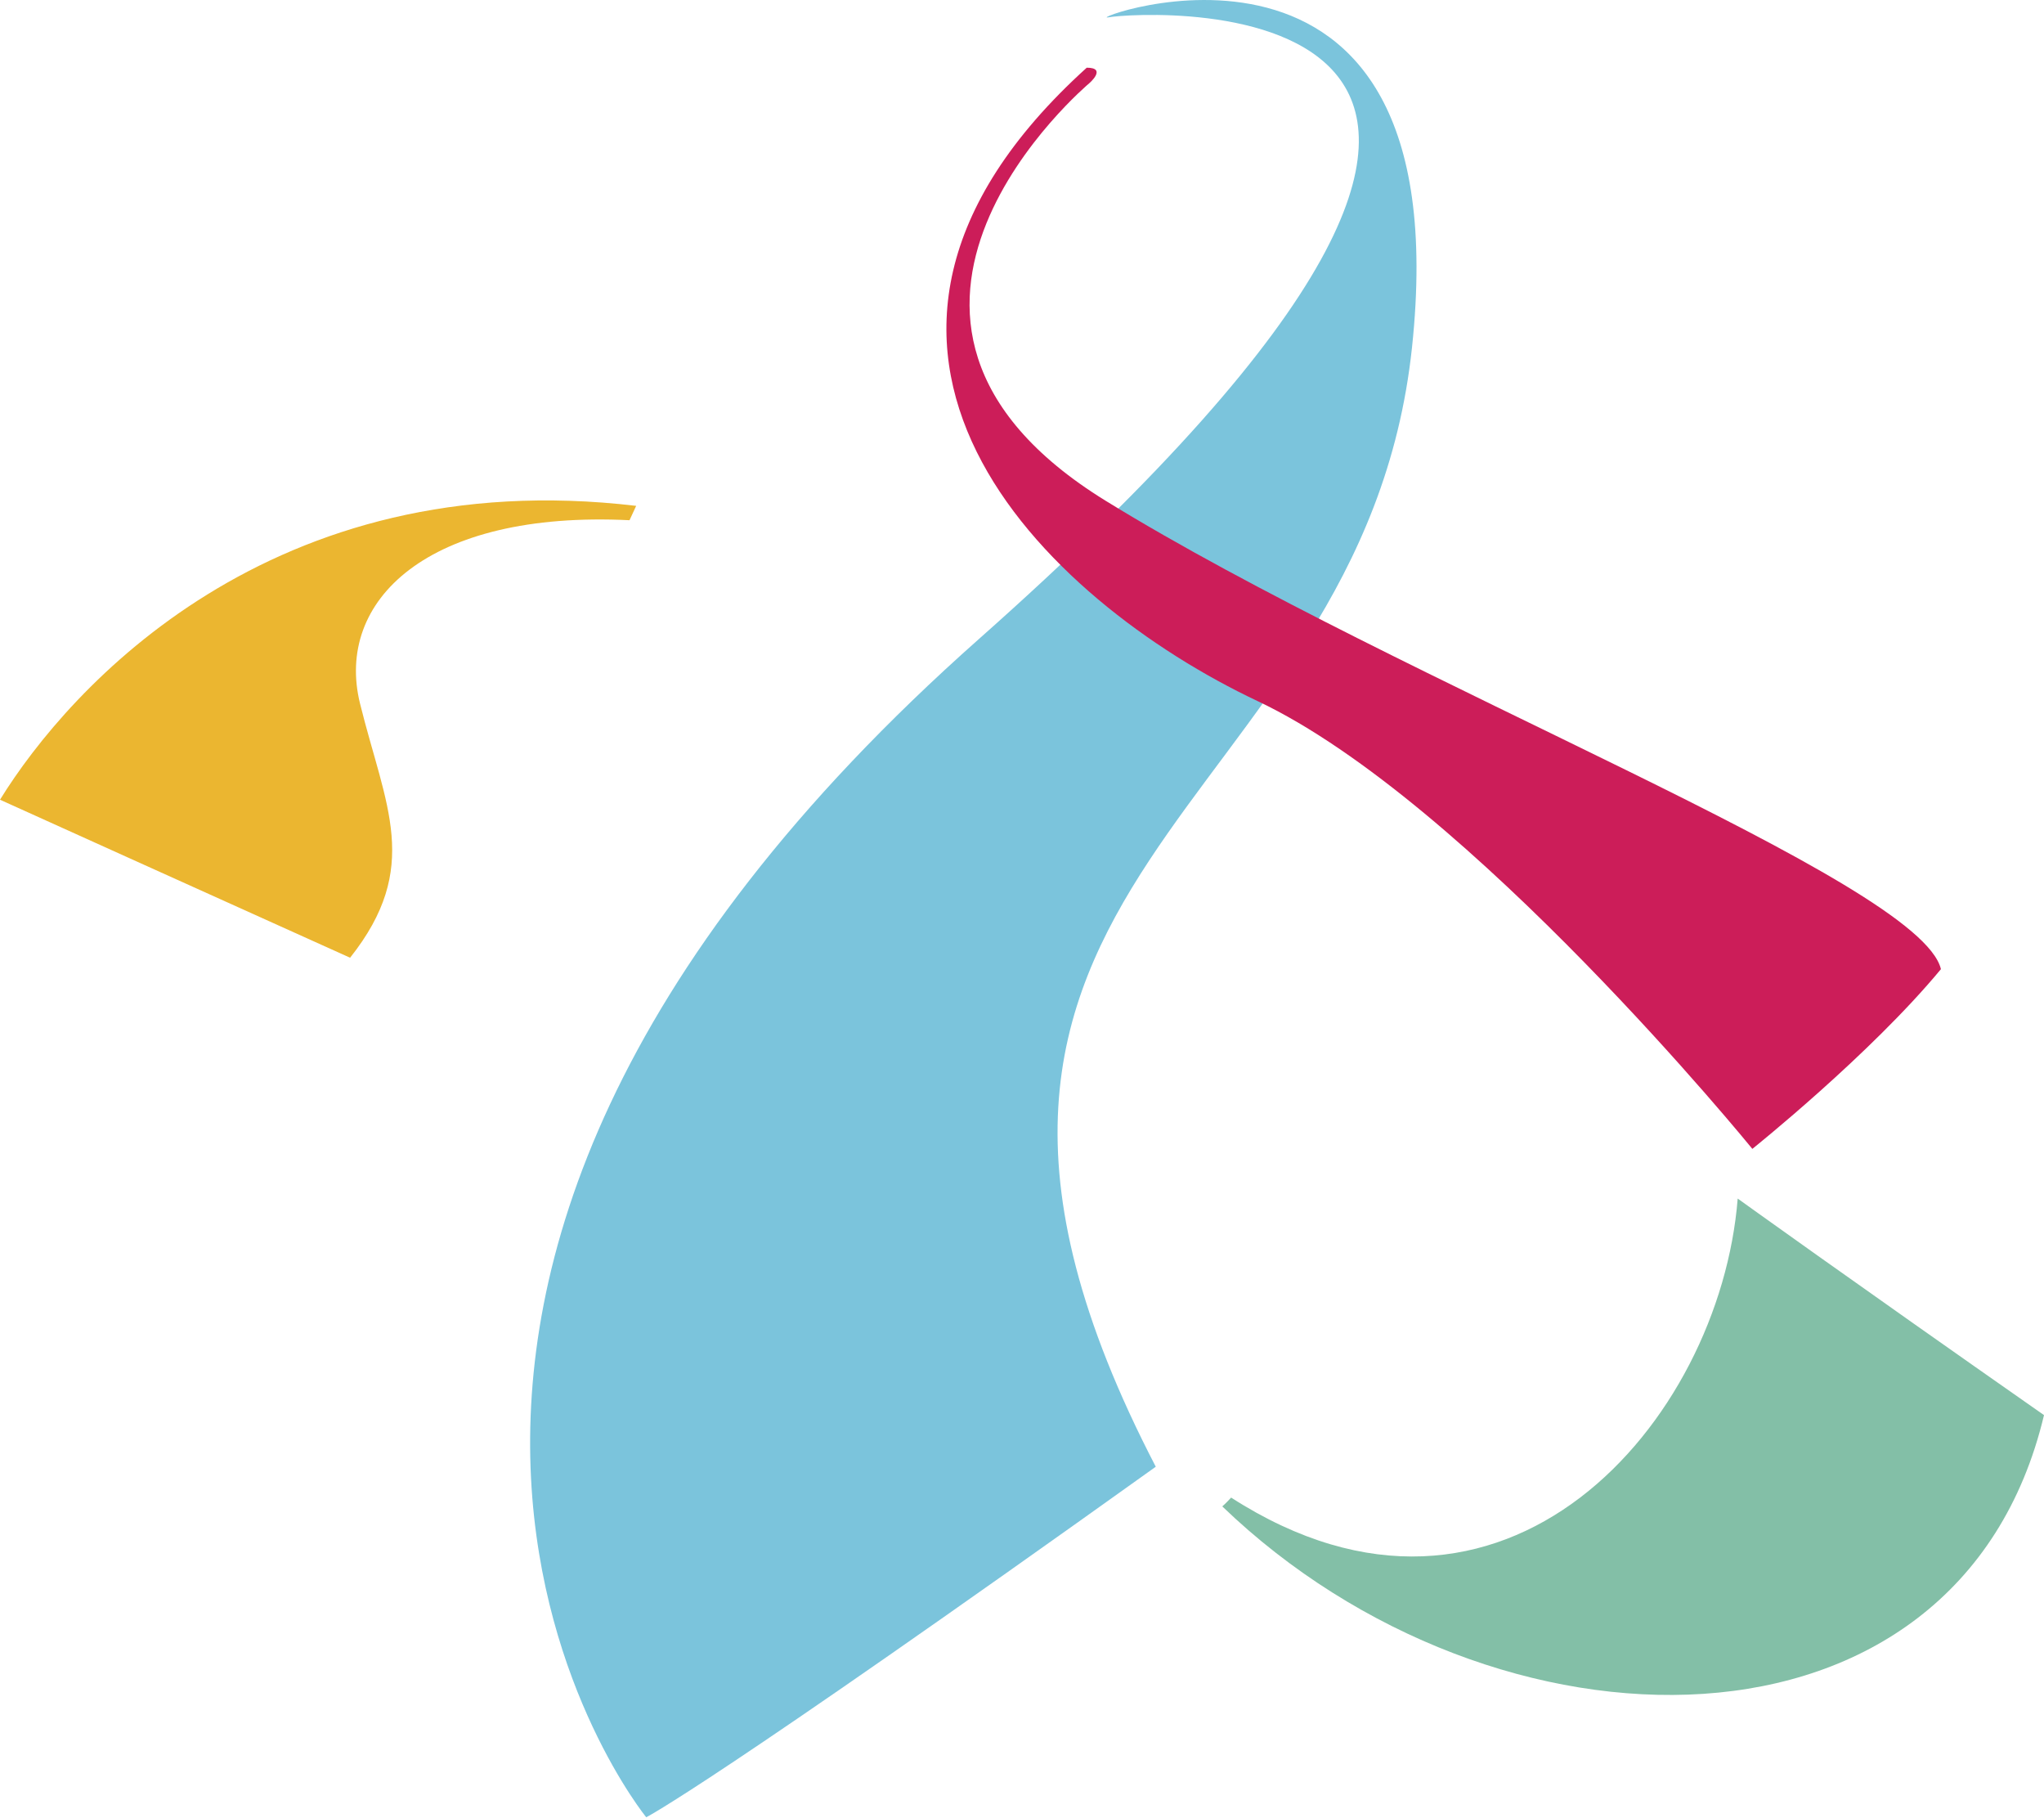
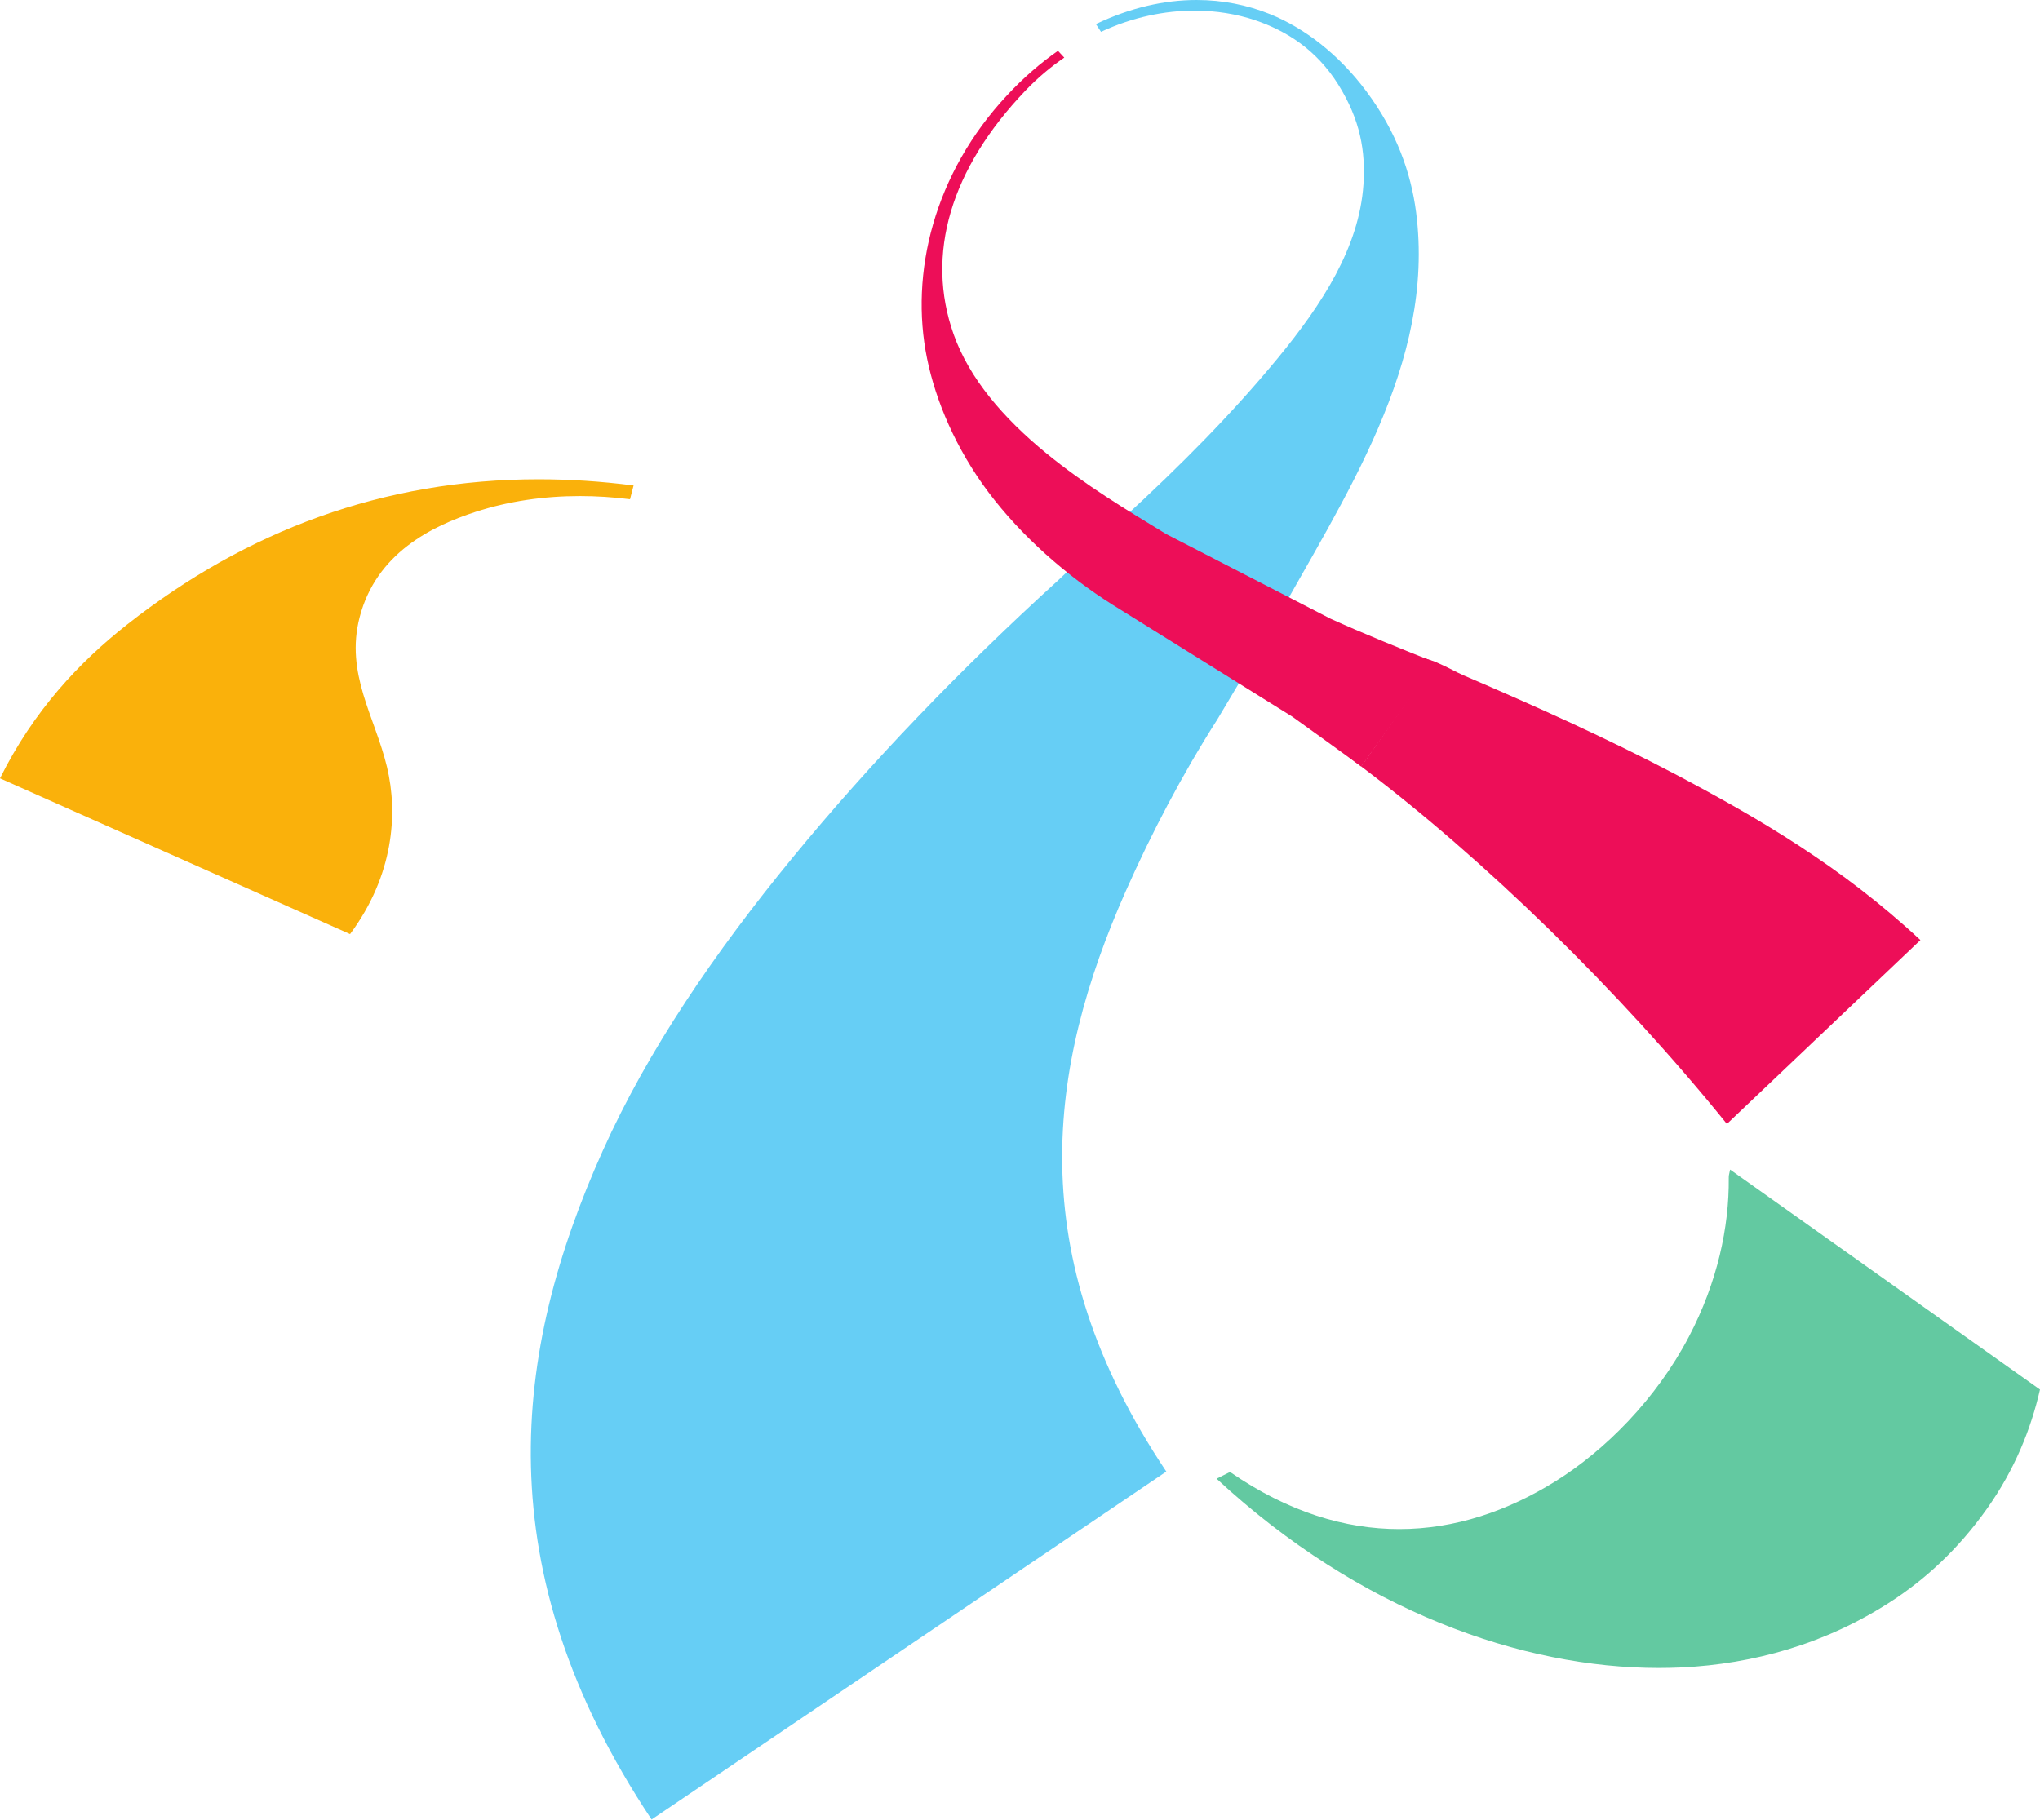
- <svg xmlns="http://www.w3.org/2000/svg" version="1.1" id="Layer_1" x="0px" y="0px" width="63.334px" height="56.294px" viewBox="0 0 63.334 56.294" enable-background="new 0 0 63.334 56.294" xml:space="preserve">
-   <g>
-     <path fill="#7BC4DC" d="M20.024,56.294c0,0-12.959-15.879,10.312-36.503c23.271-20.625,5.02-19.438,4.016-19.255   s10.951-4.381,9.4,10.221C42.2,25.358,26.229,27,35.812,45.435C22.03,55.291,20.024,56.294,20.024,56.294z" />
-     <path fill="#CC1D59" d="M54.297,35.589c0,0-8.76-10.768-15.33-13.871c-6.571-3.103-14.876-10.951-5.294-19.621   c0.639,0,0.081,0.479,0.081,0.479s-8.678,7.278,0.504,12.936c9.182,5.658,25.243,11.773,25.882,14.51   C57.949,32.669,54.297,35.589,54.297,35.589z" />
-     <path fill="#83BFA7" d="M37.873,46.664c8.44,8.123,22.814,8.305,25.461-2.828c-6.069-4.244-9.491-6.708-9.491-6.708   c-0.548,6.936-7.256,14.693-15.696,9.263C37.979,46.576,37.873,46.664,37.873,46.664z" />
-     <path fill="#EBB630" d="M19.506,16.115c-6.262-0.308-9.137,2.498-8.35,5.681s1.917,5.065-0.308,7.872   C7.118,27.99,0,24.773,0,24.773c2.156-3.49,8.419-10.438,19.712-9.103C19.506,16.115,19.506,16.115,19.506,16.115z" />
-   </g>
+ <svg xmlns="http://www.w3.org/2000/svg" version="1.1" id="svg2" x="0px" y="0px" width="289.46px" height="258.24px" viewBox="0 0.005 289.46 258.24" enable-background="new 0 0.005 289.46 258.24" xml:space="preserve">
+   <path id="path22" fill="#FAB10B" d="M49.671,132.583C33.112,125.219,16.552,117.848,0,110.475  c4.777-9.621,11.275-16.518,18.1-21.879c16.831-13.232,36.27-20.567,58.326-20.567c4.389,0,8.879,0.29,13.475,0.882l-0.506,1.951  c-2.374-0.298-4.75-0.452-7.104-0.452c-5.104,0-10.106,0.721-14.78,2.236c-6.287,2.04-14.127,5.889-16.482,14.96  c-2.074,8.002,2.167,14.114,3.877,21.242C56.504,115.494,55.838,124.276,49.671,132.583" />
+   <path id="path24" fill="#63C9A1" d="M235.362,236.738c-19.317-0.001-42.417-8.02-62.738-26.861l1.905-0.954  c8.239,5.683,16.328,8.104,24.015,8.104c7.92,0,15.412-2.573,22.19-6.801c6.967-4.348,14.246-11.592,18.916-20.522  c4.039-7.708,5.71-15.552,5.646-22.482c0.003-0.372,0.003-0.372,0.189-1.22c14.664,10.408,29.313,20.817,43.974,31.221  c-1.282,5.594-3.576,11.35-7.536,16.933c-4.116,5.798-8.78,10.009-13.508,13.087c-9.392,6.127-19.688,8.928-29.782,9.42  C237.555,236.711,236.467,236.738,235.362,236.738" />
+   <path id="path26" fill="#66CEF5" d="M92.453,258.245c-23.611-35.486-19.711-66.439-6.93-94.904  c6.414-14.301,15.92-28.19,26.945-41.619c11.076-13.49,23.831-26.772,37.767-39.435l9.099-8.691  c8.191-7.52,15.532-14.934,21.943-22.719c6.384-7.76,11.585-15.815,12.185-24.68c0.315-4.686-0.436-9.163-3.566-14.176  c-3.133-5.013-7.427-7.655-11.793-9.14c-2.598-0.876-5.516-1.365-8.604-1.365c-4.235,0-8.787,0.917-13.273,3.01  c-0.248-0.377-0.489-0.745-0.728-1.101c4.92-2.348,9.745-3.419,14.29-3.419c3.684,0,7.184,0.704,10.406,2.002  c4.906,1.988,9.739,5.683,13.672,10.948c4.292,5.76,6.325,11.539,7.065,17.152c2.769,21.519-10.175,40.333-20.562,59.2  l-7.638,12.807c-5,7.841-9.34,16.122-13.02,24.429c-10.964,24.818-14.929,51.355,5.78,82.32  C141.15,225.325,116.797,241.778,92.453,258.245" />
+   <path id="path28" fill="#ED0E58" d="M193.133,108.783l-1.616-1.215l10.076-14.32l2.022,0.67L193.133,108.783" />
+   <path id="path30" fill="#ED0E58" d="M183.37,101.724c2.719,1.937,7.046,5.07,9.763,7.059l10.594-14.74  c-4.264-1.669-10.661-4.274-14.924-6.217l-23.335-12.024c-5.753-3.511-11.496-6.947-17.03-11.482  c-6.08-4.991-10.898-10.583-13.126-16.865c-4.036-11.376-0.421-23.492,10.204-34.604c1.746-1.826,3.596-3.366,5.497-4.667  c-0.31-0.328-0.608-0.654-0.897-0.964c-2.446,1.708-4.855,3.775-7.19,6.279c-10.408,11.117-13.863,25.273-11.385,37.39  c1.229,6.023,4.095,12.805,8.69,18.948c4.683,6.249,11.066,11.864,17.686,16.033" />
+   <path id="path32" fill="#ED0E58" d="M207.793,95.911c9.915,4.259,20.175,8.835,30.272,14.165  c11.464,6.08,23.225,12.914,34.425,23.354c-9.153,8.695-18.31,17.394-27.456,26.096c-15.249-18.872-34.424-37.57-51.901-50.743  l10.482-14.865C205.99,94.964,206.38,95.301,207.793,95.911" />
</svg>
